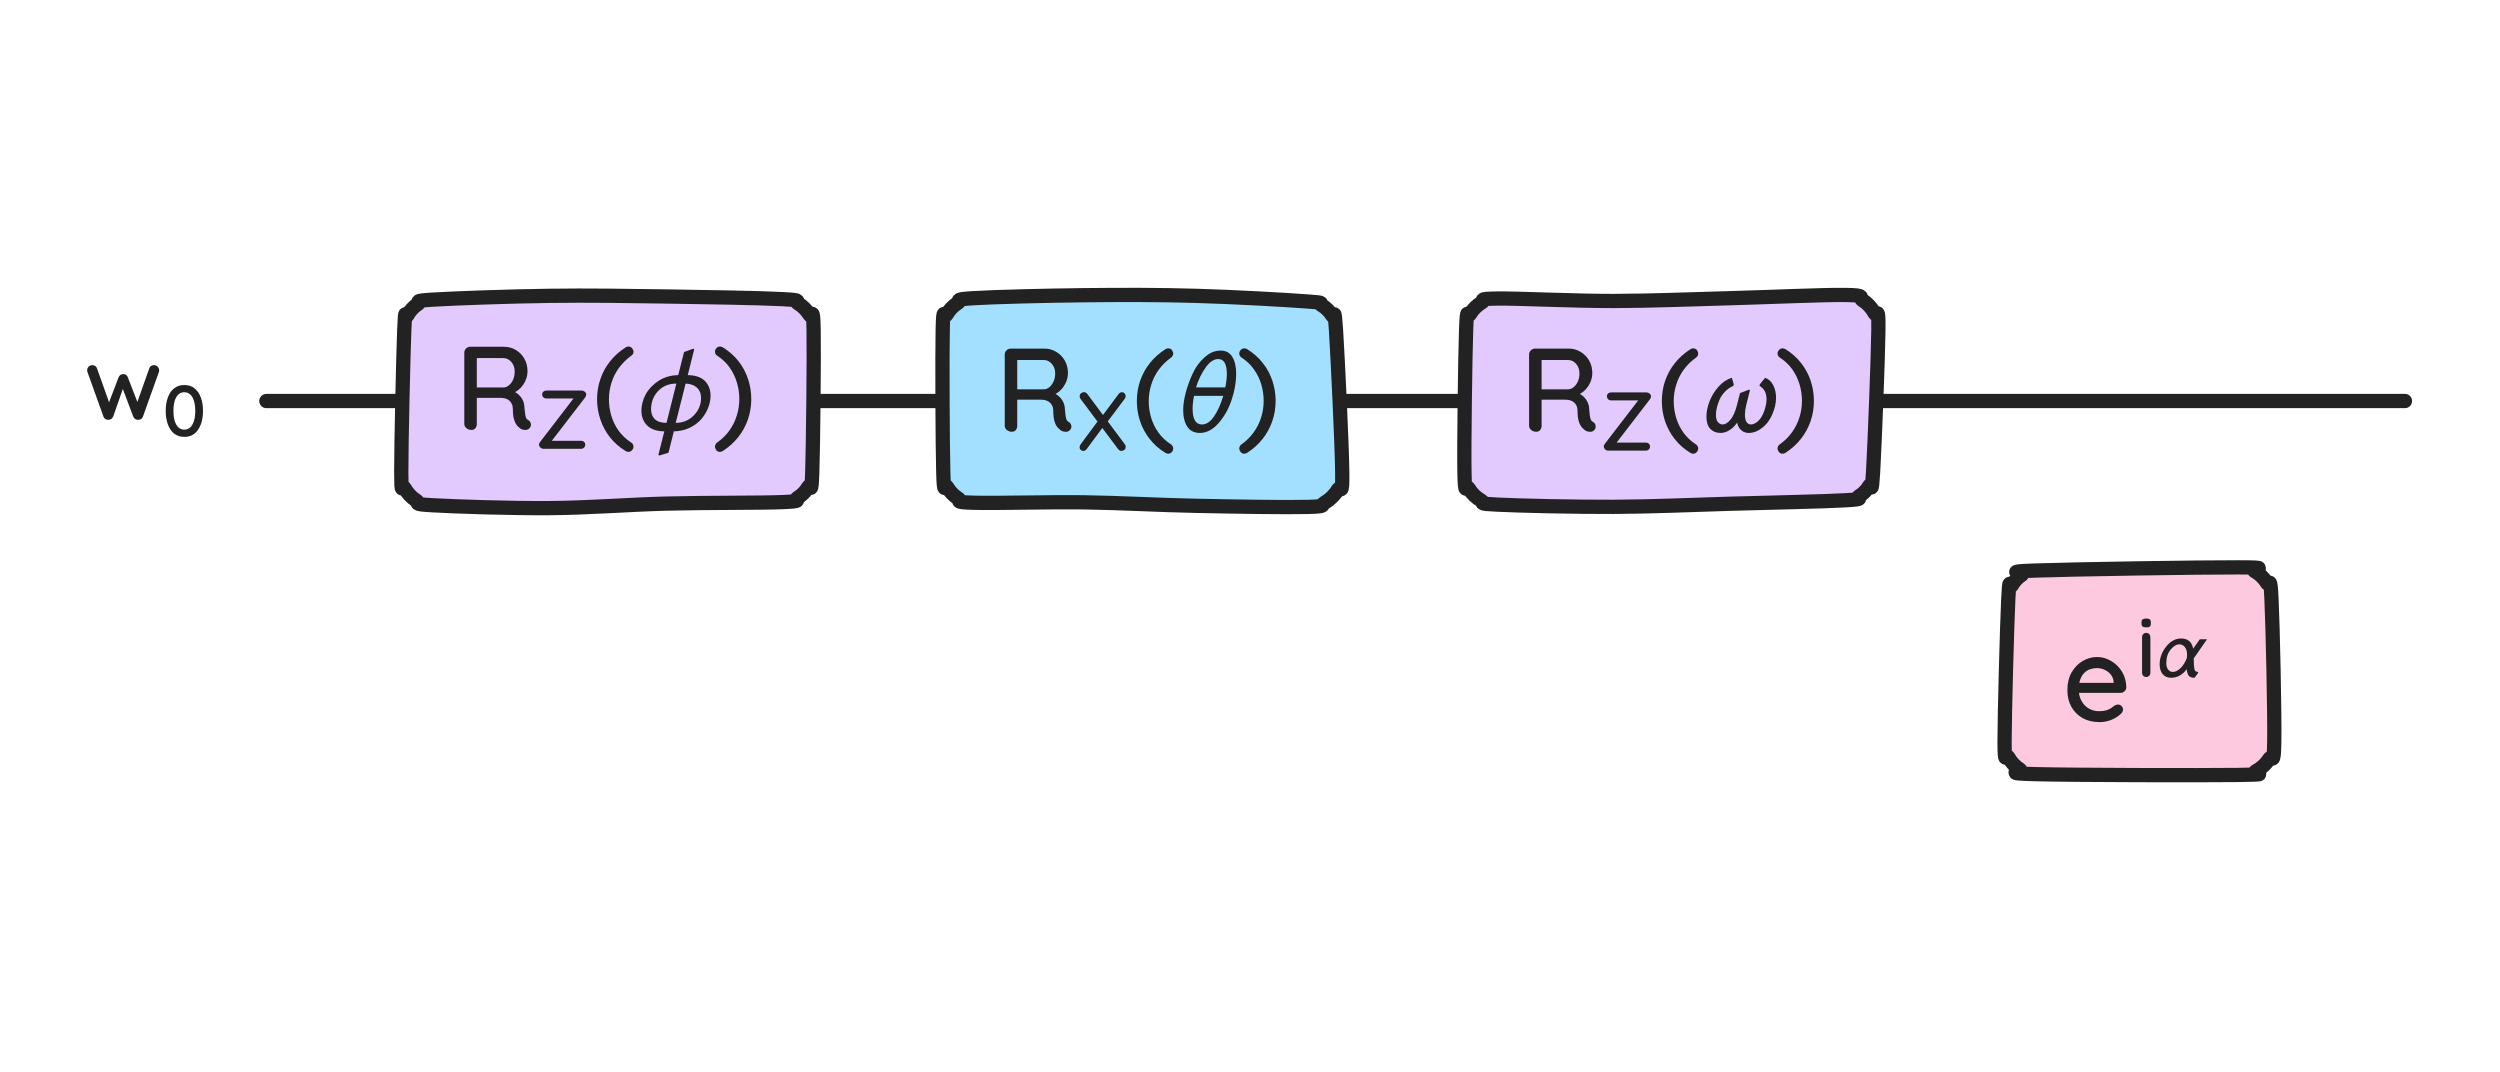
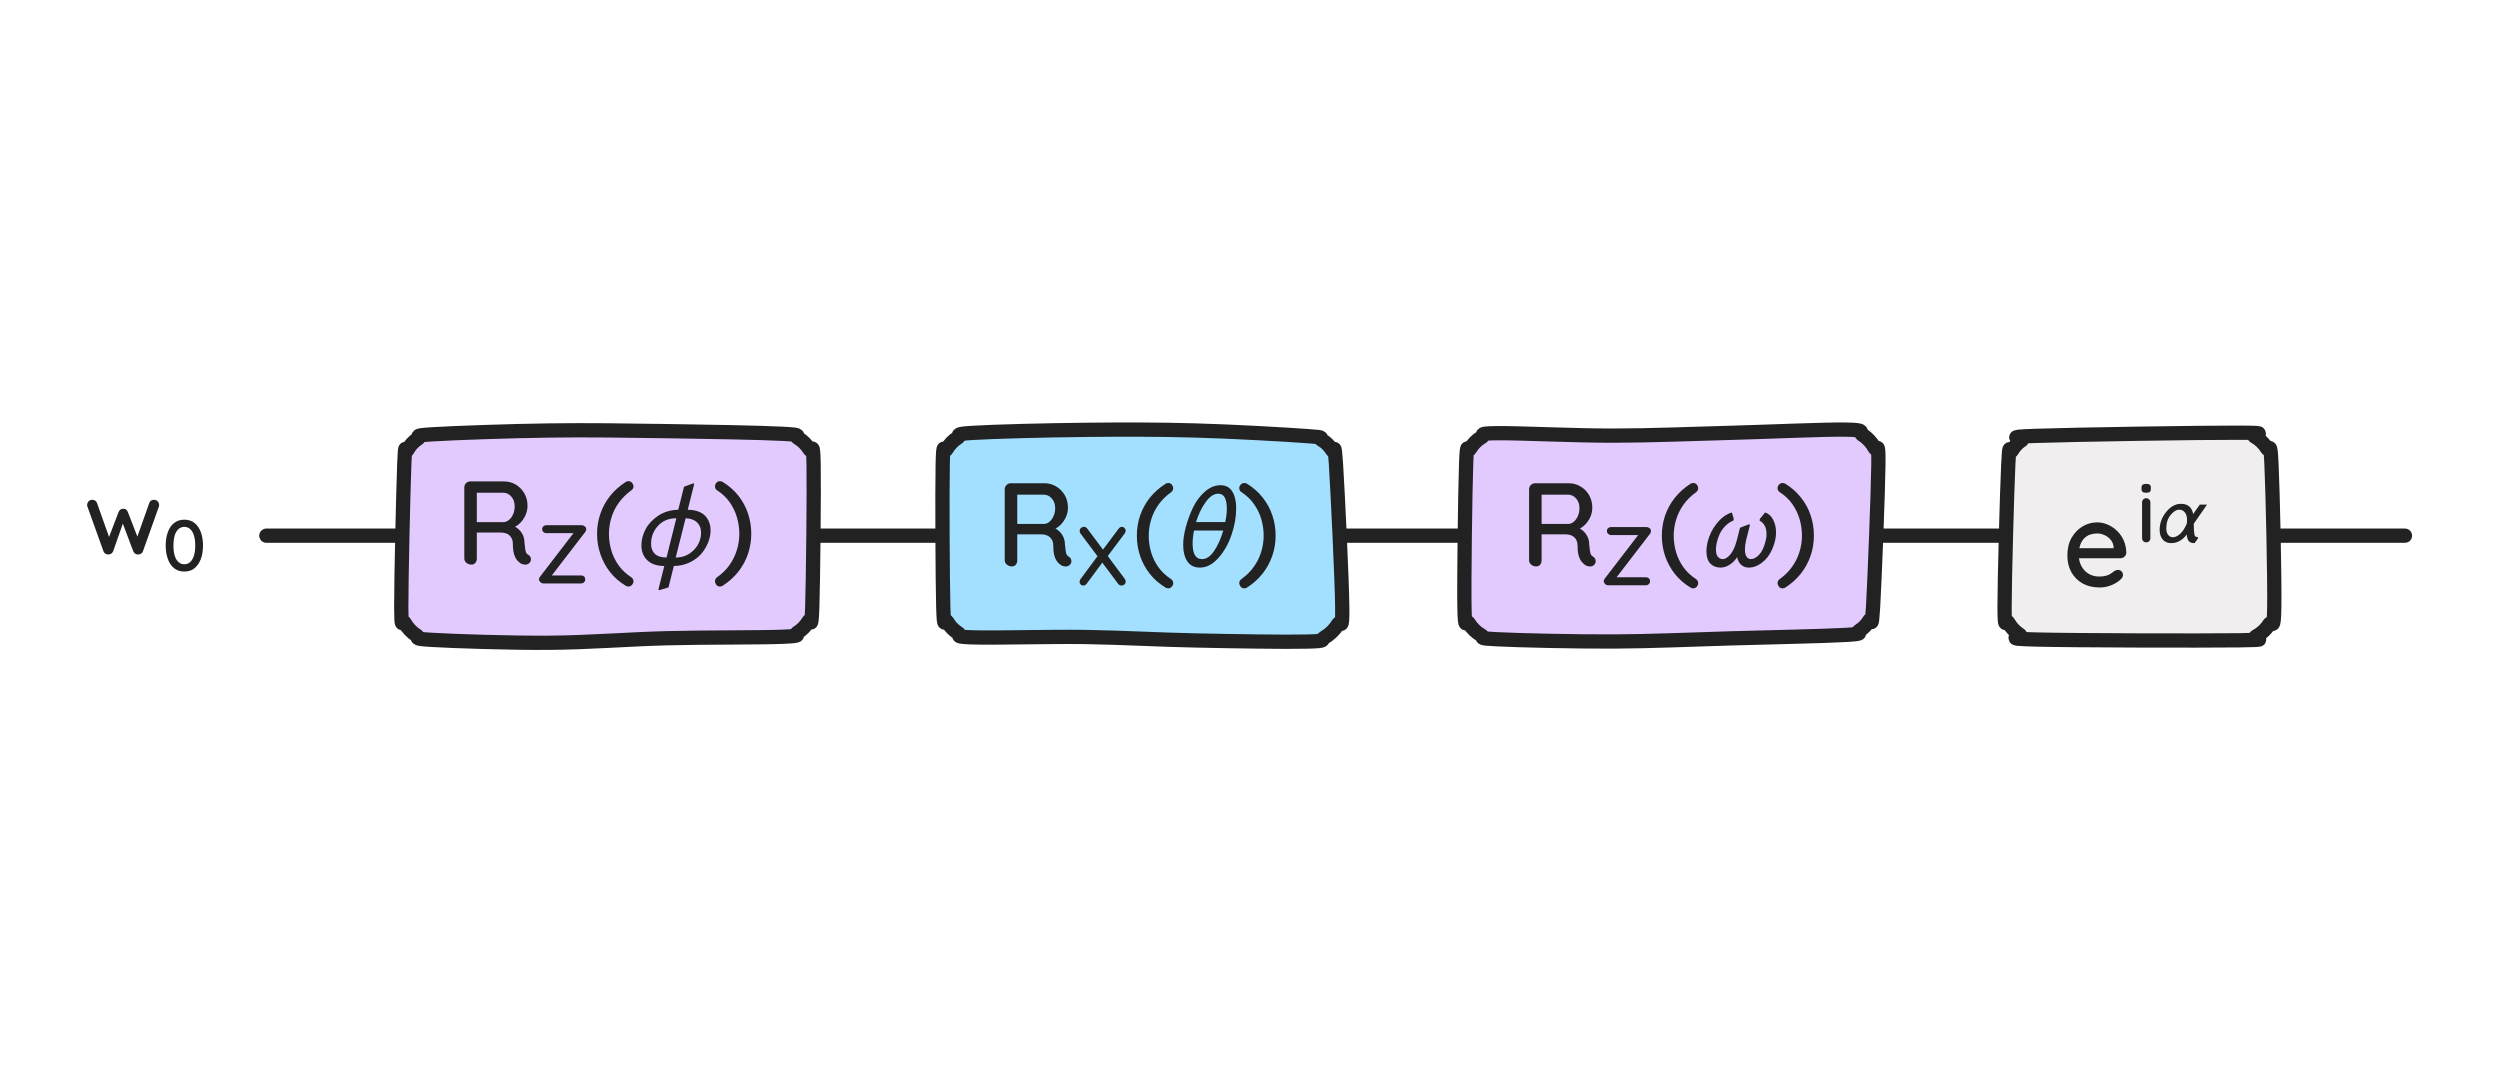
- <svg xmlns="http://www.w3.org/2000/svg" viewBox="-33.63 -50.63 315.63 135.27" width="315.63" height="135.27">
+ <svg xmlns="http://www.w3.org/2000/svg" viewBox="-33.63 -67.63 315.63 135.27" width="315.63" height="135.27">
  <g stroke-linecap="round" stroke-linejoin="round">
    <path d="M0,0C2.25,0 9,0 13.5,0C18,0 22.5,0 27,0C31.5,0 36,0 40.5,0C45,0 49.5,0 54,0C58.5,0 63,0 67.5,0C72,0 76.5,0 81,0C85.5,0 90,0 94.5,0C99,0 103.5,0 108,0C112.5,0 117,0 121.5,0C126,0 130.5,0 135,0C139.5,0 144,0 148.5,0C153,0 157.5,0 162,0C166.5,0 171,0 175.5,0C180,0 184.5,0 189,0C193.5,0 198,0 202.5,0C207,0 211.5,0 216,0C220.5,0 225,0 229.5,0C234,0 238.5,0 243,0C247.5,0 252,0 256.5,0C261,0 267.75,0 270,0" fill="none" stroke="#222222" stroke-width="1.8" />
    <path d="M67.14,-12.32C67.69,-12 68.22,-11.47 68.55,-10.92C68.87,-10.37 69.03,-12.32 69.09,-9C69.15,-5.68 69.03,5.69 68.92,9C68.8,12.31 68.72,10.31 68.42,10.84C68.11,11.38 67.61,11.9 67.08,12.22C66.55,12.54 67.99,12.64 65.22,12.76C62.46,12.88 55.4,12.82 50.48,12.95C45.57,13.08 40.65,13.49 35.74,13.52C30.82,13.56 23.79,13.32 20.99,13.16C18.19,13 19.52,12.92 18.93,12.57C18.35,12.21 17.8,11.62 17.48,11.03C17.16,10.43 17.04,12.34 17.03,9C17.02,5.66 17.28,-5.69 17.41,-9C17.55,-12.31 17.53,-10.29 17.82,-10.83C18.1,-11.37 18.59,-11.91 19.12,-12.24C19.65,-12.57 18.22,-12.62 20.99,-12.8C23.76,-12.97 30.82,-13.22 35.74,-13.28C40.65,-13.35 45.57,-13.27 50.48,-13.2C55.4,-13.13 62.45,-13.01 65.22,-12.86C68,-12.71 66.59,-12.64 67.14,-12.32Z" fill="#E2C9FE" stroke="#222222" stroke-width="1.8" />
    <path d="M133.22,-12.11C133.74,-11.82 134.24,-11.32 134.55,-10.8C134.85,-10.29 134.82,-12.3 135.04,-9C135.25,-5.7 135.8,5.63 135.83,9C135.87,12.37 135.63,10.58 135.26,11.22C134.89,11.85 134.27,12.46 133.63,12.82C132.99,13.18 134.13,13.3 131.42,13.37C128.71,13.44 122.04,13.33 117.36,13.23C112.67,13.14 107.98,12.86 103.29,12.79C98.6,12.73 91.88,12.93 89.22,12.84C86.56,12.76 87.87,12.61 87.33,12.29C86.78,11.96 86.28,11.43 85.97,10.88C85.65,10.33 85.56,12.31 85.46,9C85.37,5.69 85.32,-5.68 85.39,-9C85.46,-12.32 85.58,-10.36 85.89,-10.92C86.21,-11.49 86.72,-12.03 87.28,-12.37C87.83,-12.72 86.56,-12.82 89.22,-12.98C91.89,-13.15 98.6,-13.31 103.29,-13.36C107.98,-13.41 112.67,-13.42 117.36,-13.28C122.04,-13.15 128.78,-12.77 131.42,-12.57C134.07,-12.38 132.7,-12.41 133.22,-12.11Z" fill="#A3E0FF" stroke="#222222" stroke-width="1.8" />
    <path d="M201.53,-12.72C202.14,-12.34 202.7,-11.72 203.03,-11.1C203.36,-10.48 203.55,-12.35 203.52,-9C203.49,-5.65 203.04,5.71 202.85,9C202.65,12.29 202.65,10.22 202.36,10.72C202.07,11.22 201.61,11.7 201.11,12C200.62,12.3 202.11,12.37 199.38,12.53C196.65,12.69 189.61,12.83 184.73,12.97C179.84,13.11 174.96,13.34 170.08,13.36C165.19,13.38 158.21,13.22 155.42,13.08C152.64,12.95 153.96,12.9 153.36,12.56C152.76,12.23 152.18,11.67 151.83,11.07C151.48,10.48 151.32,12.35 151.26,9C151.2,5.65 151.35,-5.67 151.47,-9C151.59,-12.33 151.65,-10.41 151.98,-10.99C152.31,-11.56 152.86,-12.11 153.44,-12.44C154.01,-12.76 152.65,-12.9 155.42,-12.94C158.19,-12.97 165.19,-12.62 170.08,-12.63C174.96,-12.64 179.84,-12.85 184.73,-12.98C189.61,-13.11 196.58,-13.43 199.38,-13.39C202.18,-13.35 200.92,-13.1 201.53,-12.72Z" fill="#E2C9FE" stroke="#222222" stroke-width="1.8" />
-     <path d="M251.04,21.49C251.63,21.81 252.21,22.36 252.56,22.95C252.91,23.53 252.99,21.66 253.15,25C253.31,28.34 253.56,39.63 253.5,43C253.45,46.37 253.23,44.59 252.84,45.21C252.45,45.84 251.81,46.41 251.17,46.74C250.53,47.08 253.64,47.15 249.01,47.21C244.38,47.27 227.99,47.23 223.38,47.11C218.78,46.99 221.94,46.85 221.36,46.5C220.79,46.15 220.25,45.57 219.94,44.99C219.62,44.41 219.46,46.33 219.45,43C219.45,39.67 219.76,28.29 219.92,25C220.07,21.71 220.09,23.77 220.38,23.26C220.66,22.76 221.12,22.26 221.62,21.95C222.12,21.64 218.82,21.56 223.38,21.4C227.95,21.24 244.4,20.98 249.01,21C253.62,21.01 250.44,21.16 251.04,21.49Z" fill="#FDC9DE" stroke="#222222" stroke-width="1.8" />
+     <path d="M251.04,-12.51C251.63,-12.19 252.21,-11.64 252.56,-11.05C252.91,-10.47 252.99,-12.34 253.15,-9C253.31,-5.66 253.56,5.63 253.5,9C253.45,12.37 253.23,10.59 252.84,11.21C252.45,11.84 251.81,12.41 251.17,12.74C250.53,13.08 253.64,13.15 249.01,13.21C244.38,13.27 227.99,13.23 223.38,13.11C218.78,12.99 221.94,12.85 221.36,12.5C220.79,12.15 220.25,11.57 219.94,10.99C219.62,10.41 219.46,12.33 219.45,9C219.45,5.67 219.76,-5.71 219.92,-9C220.07,-12.29 220.09,-10.23 220.38,-10.74C220.66,-11.24 221.12,-11.74 221.62,-12.05C222.12,-12.36 218.82,-12.44 223.38,-12.6C227.95,-12.76 244.4,-13.02 249.01,-13C253.62,-12.99 250.44,-12.84 251.04,-12.51Z" fill="#F0EEEF" stroke="#222222" stroke-width="1.8" />
    <path d="M25.89,3.65Q25.53,3.65 25.26,3.43Q24.99,3.21 24.99,2.88L24.99,-6.09Q24.99,-6.42 25.22,-6.64Q25.44,-6.85 25.76,-6.85L29.99,-6.85Q30.8,-6.85 31.47,-6.46Q32.15,-6.06 32.56,-5.36Q32.97,-4.67 32.97,-3.77Q32.97,-3.17 32.73,-2.62Q32.49,-2.07 32.09,-1.65Q31.68,-1.23 31.17,-1.02L31.01,-1.3Q31.47,-1.14 31.82,-0.83Q32.17,-0.52 32.37,-0.11Q32.57,0.3 32.58,0.83Q32.63,1.29 32.67,1.6Q32.7,1.91 32.78,2.1Q32.85,2.3 33.05,2.4Q33.32,2.55 33.39,2.85Q33.45,3.15 33.26,3.39Q33.12,3.57 32.92,3.62Q32.72,3.68 32.51,3.64Q32.3,3.6 32.15,3.53Q31.91,3.38 31.66,3.1Q31.42,2.82 31.27,2.33Q31.12,1.83 31.12,1.02Q31.12,0.65 30.99,0.38Q30.87,0.11 30.66,-0.07Q30.45,-0.24 30.17,-0.32Q29.88,-0.4 29.54,-0.4L26.36,-0.4L26.57,-0.7L26.57,2.88Q26.57,3.21 26.39,3.43Q26.21,3.65 25.89,3.65ZM26.37,-1.71L29.96,-1.71Q30.3,-1.72 30.63,-1.99Q30.95,-2.25 31.15,-2.7Q31.35,-3.15 31.35,-3.72Q31.35,-4.44 30.93,-4.93Q30.5,-5.42 29.92,-5.42L26.4,-5.42L26.57,-5.8L26.57,-1.39L26.37,-1.71ZM39.81,-1.32Q40.01,-1.32 40.19,-1.18Q40.38,-1.04 40.38,-0.81Q40.38,-0.64 40.26,-0.47L35.99,5.08L35.89,5.02L39.74,5.02Q39.96,5.02 40.11,5.16Q40.26,5.29 40.26,5.52Q40.26,5.73 40.11,5.88Q39.96,6.03 39.74,6.03L34.98,6.03Q34.75,6.03 34.59,5.86Q34.42,5.7 34.42,5.5Q34.42,5.33 34.55,5.18L38.82,-0.38L38.91,-0.32L35.35,-0.32Q35.13,-0.32 34.98,-0.46Q34.82,-0.6 34.82,-0.83Q34.82,-1.05 34.98,-1.19Q35.13,-1.32 35.35,-1.32L39.81,-1.32ZM45.71,6.42Q45.52,6.42 45.37,6.32Q44.18,5.6 43.38,4.58Q42.58,3.56 42.17,2.33Q41.75,1.1 41.75,-0.22Q41.75,-1.56 42.17,-2.77Q42.58,-3.99 43.39,-5.01Q44.2,-6.03 45.37,-6.78Q45.52,-6.88 45.71,-6.88Q46.01,-6.88 46.18,-6.66Q46.35,-6.43 46.35,-6.22Q46.35,-5.92 46.07,-5.72Q45.15,-5.05 44.51,-4.18Q43.88,-3.32 43.57,-2.3Q43.25,-1.29 43.25,-0.22Q43.25,0.84 43.55,1.86Q43.85,2.88 44.48,3.76Q45.11,4.63 46.07,5.25Q46.35,5.45 46.35,5.78Q46.35,6 46.16,6.21Q45.98,6.42 45.71,6.42ZM54.01,-6.51L53.2,-3.27Q54.65,-3.25 55.37,-2.53Q56.08,-1.8 56.08,-0.67Q56.08,0.11 55.76,0.89Q55.45,1.67 54.87,2.33Q54.29,2.98 53.4,3.4Q52.51,3.81 51.44,3.83L50.77,6.53L49.62,6.88L49.49,6.81L50.24,3.83Q48.79,3.81 48.07,3.08Q47.35,2.36 47.35,1.23Q47.35,0.17 47.89,-0.84Q48.43,-1.84 49.52,-2.55Q50.62,-3.25 52,-3.27L52.73,-6.18L53.93,-6.62L54.01,-6.51ZM52.93,-2.2L51.68,2.76Q53.05,2.75 53.96,1.82Q54.88,0.88 54.88,-0.4Q54.88,-1.2 54.36,-1.69Q53.84,-2.17 52.93,-2.2ZM50.52,2.76L51.76,-2.2Q50.33,-2.2 49.45,-1.25Q48.57,-0.3 48.57,1.03Q48.57,1.83 49.04,2.29Q49.52,2.75 50.52,2.76ZM57.26,6.42Q56.96,6.42 56.8,6.2Q56.64,5.97 56.64,5.76Q56.64,5.45 56.9,5.25Q57.84,4.59 58.46,3.72Q59.08,2.85 59.39,1.84Q59.71,0.83 59.71,-0.24Q59.71,-1.3 59.41,-2.32Q59.11,-3.34 58.49,-4.23Q57.86,-5.12 56.9,-5.73Q56.64,-5.91 56.64,-6.24Q56.64,-6.47 56.81,-6.67Q56.99,-6.88 57.26,-6.88Q57.44,-6.88 57.61,-6.79Q58.79,-6.06 59.6,-5.04Q60.4,-4.02 60.81,-2.79Q61.22,-1.56 61.22,-0.24Q61.22,1.08 60.8,2.31Q60.39,3.53 59.58,4.55Q58.78,5.57 57.61,6.32Q57.46,6.42 57.26,6.42Z" fill="#222222" stroke="none" />
    <path d="M94.12,3.88Q93.77,3.88 93.49,3.66Q93.22,3.44 93.22,3.11L93.22,-5.86Q93.22,-6.19 93.45,-6.4Q93.67,-6.62 93.99,-6.62L98.22,-6.62Q99.03,-6.62 99.7,-6.22Q100.38,-5.83 100.79,-5.13Q101.2,-4.43 101.2,-3.53Q101.2,-2.93 100.96,-2.38Q100.72,-1.84 100.32,-1.42Q99.92,-1 99.4,-0.79L99.24,-1.07Q99.7,-0.91 100.05,-0.6Q100.4,-0.29 100.6,0.12Q100.8,0.53 100.82,1.06Q100.86,1.52 100.9,1.83Q100.94,2.14 101.01,2.33Q101.09,2.53 101.28,2.63Q101.55,2.78 101.62,3.08Q101.69,3.38 101.49,3.62Q101.35,3.8 101.15,3.86Q100.95,3.91 100.74,3.87Q100.53,3.83 100.38,3.76Q100.14,3.61 99.89,3.33Q99.65,3.05 99.5,2.56Q99.35,2.06 99.35,1.25Q99.35,0.88 99.22,0.61Q99.1,0.34 98.89,0.17Q98.69,-0.01 98.4,-0.09Q98.12,-0.17 97.77,-0.17L94.59,-0.17L94.8,-0.47L94.8,3.11Q94.8,3.44 94.62,3.66Q94.44,3.88 94.12,3.88ZM94.6,-1.48L98.19,-1.48Q98.54,-1.49 98.86,-1.75Q99.18,-2.02 99.38,-2.47Q99.59,-2.92 99.59,-3.49Q99.59,-4.21 99.16,-4.7Q98.73,-5.18 98.15,-5.18L94.64,-5.18L94.8,-5.57L94.8,-1.16L94.6,-1.48ZM108,-1.11Q108.21,-1.11 108.35,-0.96Q108.49,-0.81 108.49,-0.63Q108.49,-0.46 108.38,-0.3L106.17,2.65L105.58,1.82L107.58,-0.86Q107.76,-1.11 108,-1.11ZM103.21,-1.12Q103.46,-1.12 103.64,-0.9L108.38,5.46Q108.49,5.6 108.49,5.78Q108.49,6.03 108.32,6.17Q108.14,6.3 107.96,6.3Q107.71,6.3 107.54,6.08L102.79,-0.27Q102.68,-0.42 102.68,-0.59Q102.68,-0.82 102.84,-0.97Q103.01,-1.12 103.21,-1.12ZM103.14,6.3Q102.94,6.3 102.8,6.16Q102.67,6.02 102.67,5.84Q102.67,5.66 102.79,5.48L105.02,2.47L105.6,3.32L103.57,6.06Q103.4,6.3 103.14,6.3ZM113.86,6.65Q113.67,6.65 113.52,6.55Q112.33,5.83 111.53,4.81Q110.73,3.79 110.31,2.56Q109.9,1.33 109.9,0.01Q109.9,-1.33 110.31,-2.54Q110.73,-3.76 111.53,-4.78Q112.35,-5.8 113.52,-6.55Q113.67,-6.65 113.86,-6.65Q114.16,-6.65 114.33,-6.43Q114.49,-6.2 114.49,-5.99Q114.49,-5.69 114.22,-5.48Q113.29,-4.82 112.66,-3.95Q112.03,-3.08 111.72,-2.07Q111.4,-1.06 111.4,0.01Q111.4,1.07 111.7,2.09Q112,3.11 112.63,3.99Q113.26,4.87 114.22,5.48Q114.49,5.68 114.49,6.01Q114.49,6.23 114.31,6.44Q114.13,6.65 113.86,6.65ZM122.44,-3.47Q122.44,-1.82 121.85,-0.1Q121.26,1.63 120.18,2.83Q119.1,4.03 117.87,4.03Q116.79,4.03 116.27,3.24Q115.75,2.45 115.75,1.12Q115.75,0.19 116.07,-1.05Q116.4,-2.29 116.96,-3.49Q117.52,-4.7 118.46,-5.53Q119.4,-6.37 120.46,-6.37Q121.48,-6.37 121.96,-5.56Q122.44,-4.76 122.44,-3.47ZM117.37,-1.72L121.06,-1.72Q121.26,-2.65 121.26,-3.4Q121.26,-5.3 120.18,-5.3Q119.35,-5.3 118.59,-4.24Q117.82,-3.17 117.37,-1.72ZM120.81,-0.65L117.12,-0.65Q116.94,0.23 116.94,0.98Q116.94,2.96 118.12,2.96Q118.95,2.96 119.64,1.95Q120.34,0.94 120.81,-0.65ZM123.46,6.65Q123.16,6.65 123,6.43Q122.83,6.2 122.83,5.99Q122.83,5.68 123.1,5.48Q124.03,4.82 124.65,3.95Q125.28,3.08 125.59,2.07Q125.91,1.06 125.91,-0.01Q125.91,-1.07 125.61,-2.09Q125.31,-3.11 124.68,-4Q124.06,-4.88 123.1,-5.5Q122.83,-5.68 122.83,-6.01Q122.83,-6.23 123.01,-6.44Q123.19,-6.65 123.46,-6.65Q123.64,-6.65 123.81,-6.56Q124.99,-5.83 125.79,-4.81Q126.6,-3.79 127.01,-2.56Q127.42,-1.33 127.42,-0.01Q127.42,1.31 127,2.54Q126.58,3.76 125.78,4.78Q124.98,5.8 123.81,6.55Q123.66,6.65 123.46,6.65Z" fill="#222222" stroke="none" />
    <path d="M160.32,3.88Q159.96,3.88 159.69,3.66Q159.42,3.44 159.42,3.11L159.42,-5.86Q159.42,-6.19 159.65,-6.4Q159.87,-6.62 160.19,-6.62L164.42,-6.62Q165.23,-6.62 165.9,-6.22Q166.58,-5.83 166.99,-5.13Q167.4,-4.43 167.4,-3.53Q167.4,-2.93 167.16,-2.38Q166.92,-1.84 166.52,-1.42Q166.11,-1 165.6,-0.79L165.44,-1.07Q165.9,-0.91 166.25,-0.6Q166.59,-0.29 166.79,0.12Q167,0.53 167.01,1.06Q167.06,1.52 167.09,1.83Q167.13,2.14 167.21,2.33Q167.28,2.53 167.48,2.63Q167.75,2.78 167.81,3.08Q167.88,3.38 167.69,3.62Q167.55,3.8 167.35,3.86Q167.15,3.91 166.94,3.87Q166.73,3.83 166.58,3.76Q166.34,3.61 166.09,3.33Q165.84,3.05 165.69,2.56Q165.54,2.06 165.54,1.25Q165.54,0.88 165.42,0.61Q165.3,0.34 165.09,0.17Q164.88,-0.01 164.6,-0.09Q164.31,-0.17 163.97,-0.17L160.79,-0.17L161,-0.47L161,3.11Q161,3.44 160.82,3.66Q160.64,3.88 160.32,3.88ZM160.8,-1.48L164.39,-1.48Q164.73,-1.49 165.05,-1.75Q165.38,-2.02 165.58,-2.47Q165.78,-2.92 165.78,-3.49Q165.78,-4.21 165.35,-4.7Q164.93,-5.18 164.34,-5.18L160.83,-5.18L161,-5.57L161,-1.16L160.8,-1.48ZM174.24,-1.09Q174.44,-1.09 174.62,-0.95Q174.81,-0.81 174.81,-0.58Q174.81,-0.41 174.69,-0.24L170.42,5.31L170.32,5.25L174.17,5.25Q174.39,5.25 174.54,5.39Q174.69,5.52 174.69,5.75Q174.69,5.96 174.54,6.11Q174.39,6.26 174.17,6.26L169.41,6.26Q169.18,6.26 169.01,6.1Q168.85,5.93 168.85,5.73Q168.85,5.57 168.98,5.41L173.25,-0.15L173.34,-0.08L169.78,-0.08Q169.56,-0.08 169.4,-0.23Q169.25,-0.37 169.25,-0.6Q169.25,-0.82 169.4,-0.96Q169.56,-1.09 169.78,-1.09L174.24,-1.09ZM180.14,6.65Q179.95,6.65 179.8,6.55Q178.61,5.83 177.81,4.81Q177.01,3.79 176.59,2.56Q176.18,1.33 176.18,0.01Q176.18,-1.33 176.59,-2.54Q177.01,-3.76 177.82,-4.78Q178.63,-5.8 179.8,-6.55Q179.95,-6.65 180.14,-6.65Q180.44,-6.65 180.61,-6.43Q180.77,-6.2 180.77,-5.99Q180.77,-5.69 180.5,-5.48Q179.57,-4.82 178.94,-3.95Q178.31,-3.08 178,-2.07Q177.68,-1.06 177.68,0.01Q177.68,1.07 177.98,2.09Q178.28,3.11 178.91,3.99Q179.54,4.87 180.5,5.48Q180.77,5.68 180.77,6.01Q180.77,6.23 180.59,6.44Q180.41,6.65 180.14,6.65ZM188.56,-2.12L189.22,-2.93Q189.88,-2.71 190.24,-2Q190.6,-1.3 190.6,-0.4Q190.6,0.08 190.48,0.61Q190.07,2.27 189.12,3.15Q188.17,4.03 187.15,4.03Q186.59,4.03 186.2,3.68Q185.81,3.34 185.69,2.72Q185.27,3.34 184.72,3.68Q184.16,4.03 183.61,4.03Q182.8,4.03 182.3,3.52Q181.81,3.01 181.81,1.96Q181.81,1.07 182.19,0.07Q182.57,-0.94 183.33,-1.8Q184.09,-2.66 185.02,-2.93L185.26,-2.12L185.21,-1.91Q184.61,-1.66 184.15,-1.18Q183.7,-0.7 183.46,-0.16Q183.23,0.38 183.12,0.86Q183.01,1.34 183.01,1.75Q183.01,2.38 183.26,2.67Q183.52,2.96 183.88,2.96Q184.33,2.96 184.84,2.36Q185.35,1.75 185.66,0.53L186.05,-1L187.22,-1.45L187.3,-1.34L186.83,0.53Q186.67,1.19 186.67,1.73Q186.67,2.35 186.88,2.66Q187.1,2.96 187.42,2.96Q187.93,2.96 188.45,2.42Q188.98,1.88 189.28,0.68Q189.4,0.23 189.4,-0.2Q189.4,-1.42 188.51,-1.91L188.56,-2.12ZM191.42,6.65Q191.12,6.65 190.96,6.43Q190.79,6.2 190.79,5.99Q190.79,5.68 191.06,5.48Q191.99,4.82 192.61,3.95Q193.24,3.08 193.55,2.07Q193.87,1.06 193.87,-0.01Q193.87,-1.07 193.57,-2.09Q193.27,-3.11 192.65,-4Q192.02,-4.88 191.06,-5.5Q190.79,-5.68 190.79,-6.01Q190.79,-6.23 190.97,-6.44Q191.15,-6.65 191.42,-6.65Q191.6,-6.65 191.77,-6.56Q192.95,-5.83 193.75,-4.81Q194.56,-3.79 194.97,-2.56Q195.38,-1.33 195.38,-0.01Q195.38,1.31 194.96,2.54Q194.54,3.76 193.74,4.78Q192.94,5.8 191.77,6.55Q191.62,6.65 191.42,6.65Z" fill="#222222" stroke="none" />
-     <path d="M231.46,40.54Q230.22,40.54 229.3,40.03Q228.39,39.51 227.88,38.6Q227.38,37.69 227.38,36.52Q227.38,35.2 227.91,34.27Q228.45,33.33 229.3,32.83Q230.16,32.32 231.12,32.32Q231.85,32.32 232.51,32.62Q233.17,32.91 233.69,33.43Q234.21,33.94 234.51,34.64Q234.81,35.34 234.82,36.16Q234.81,36.46 234.58,36.66Q234.36,36.85 234.06,36.85L228.22,36.85L227.86,35.58L233.5,35.58L233.22,35.85L233.22,35.47Q233.19,34.95 232.87,34.55Q232.56,34.15 232.09,33.94Q231.63,33.72 231.12,33.72Q230.67,33.72 230.26,33.86Q229.84,34 229.52,34.32Q229.2,34.63 229.01,35.15Q228.82,35.67 228.82,36.43Q228.82,37.26 229.17,37.87Q229.51,38.49 230.1,38.83Q230.68,39.16 231.39,39.16Q231.94,39.16 232.3,39.05Q232.66,38.94 232.9,38.77Q233.14,38.61 233.32,38.46Q233.55,38.32 233.77,38.32Q234.04,38.32 234.22,38.51Q234.4,38.7 234.4,38.95Q234.4,39.28 234.07,39.55Q233.67,39.94 232.96,40.24Q232.24,40.54 231.46,40.54ZM237.86,34.3Q237.86,34.53 237.71,34.69Q237.56,34.84 237.33,34.84Q237.11,34.84 236.96,34.69Q236.81,34.53 236.81,34.3L236.81,29.81Q236.81,29.58 236.96,29.43Q237.11,29.27 237.33,29.27Q237.56,29.27 237.71,29.43Q237.86,29.58 237.86,29.81L237.86,34.3ZM237.32,28.58Q237.02,28.58 236.88,28.47Q236.74,28.36 236.74,28.1L236.74,27.93Q236.74,27.67 236.89,27.56Q237.04,27.46 237.33,27.46Q237.65,27.46 237.78,27.57Q237.92,27.68 237.92,27.93L237.92,28.1Q237.92,28.37 237.78,28.48Q237.64,28.58 237.32,28.58ZM245.01,30.08L243.33,32.5Q243.35,33.56 243.43,33.9Q243.5,34.2 243.9,34.2L243.86,34.36L243.44,34.94Q242.89,34.94 242.69,34.67Q242.49,34.39 242.45,33.86Q241.63,34.94 240.48,34.94Q239.81,34.94 239.42,34.49Q239.03,34.03 239.03,33.26Q239.03,32.03 239.85,31.01Q240.67,29.98 241.73,29.98Q243.03,29.98 243.26,31.27L244.1,30.08L245.01,30.08ZM242.49,32.02Q242.49,31.4 242.21,31.06Q241.93,30.72 241.51,30.72Q240.96,30.72 240.42,31.38Q239.87,32.03 239.87,33.1Q239.87,33.61 240.1,33.9Q240.33,34.2 240.7,34.2Q241.14,34.2 241.62,33.77Q242.1,33.34 242.45,32.49Q242.49,32.27 242.49,32.02Z" fill="#222222" stroke="none" />
+     <path d="M231.46,6.54Q230.22,6.54 229.3,6.03Q228.39,5.51 227.88,4.6Q227.38,3.69 227.38,2.52Q227.38,1.2 227.91,0.27Q228.45,-0.67 229.3,-1.17Q230.16,-1.68 231.12,-1.68Q231.85,-1.68 232.51,-1.38Q233.17,-1.09 233.69,-0.57Q234.21,-0.06 234.51,0.64Q234.81,1.34 234.82,2.16Q234.81,2.46 234.58,2.66Q234.36,2.85 234.06,2.85L228.22,2.85L227.86,1.58L233.5,1.58L233.22,1.85L233.22,1.47Q233.19,0.95 232.87,0.55Q232.56,0.15 232.09,-0.06Q231.63,-0.28 231.12,-0.28Q230.67,-0.28 230.26,-0.14Q229.84,0 229.52,0.32Q229.2,0.63 229.01,1.15Q228.82,1.67 228.82,2.43Q228.82,3.26 229.17,3.87Q229.51,4.49 230.1,4.83Q230.68,5.16 231.39,5.16Q231.94,5.16 232.3,5.05Q232.66,4.94 232.9,4.77Q233.14,4.61 233.32,4.46Q233.55,4.32 233.77,4.32Q234.04,4.32 234.22,4.51Q234.4,4.7 234.4,4.95Q234.4,5.28 234.07,5.55Q233.67,5.94 232.96,6.24Q232.24,6.54 231.46,6.54ZM237.86,0.3Q237.86,0.53 237.71,0.69Q237.56,0.84 237.33,0.84Q237.11,0.84 236.96,0.69Q236.81,0.53 236.81,0.3L236.81,-4.19Q236.81,-4.42 236.96,-4.57Q237.11,-4.73 237.33,-4.73Q237.56,-4.73 237.71,-4.57Q237.86,-4.42 237.86,-4.19L237.86,0.3ZM237.32,-5.42Q237.02,-5.42 236.88,-5.53Q236.74,-5.64 236.74,-5.9L236.74,-6.07Q236.74,-6.33 236.89,-6.44Q237.04,-6.54 237.33,-6.54Q237.65,-6.54 237.78,-6.43Q237.92,-6.32 237.92,-6.07L237.92,-5.9Q237.92,-5.63 237.78,-5.52Q237.64,-5.42 237.32,-5.42ZM245.01,-3.92L243.33,-1.5Q243.35,-0.44 243.43,-0.1Q243.5,0.2 243.9,0.2L243.86,0.36L243.44,0.94Q242.89,0.94 242.69,0.67Q242.49,0.39 242.45,-0.14Q241.63,0.94 240.48,0.94Q239.81,0.94 239.42,0.49Q239.03,0.03 239.03,-0.74Q239.03,-1.97 239.85,-2.99Q240.67,-4.02 241.73,-4.02Q243.03,-4.02 243.26,-2.73L244.1,-3.92L245.01,-3.92ZM242.49,-1.98Q242.49,-2.6 242.21,-2.94Q241.93,-3.28 241.51,-3.28Q240.96,-3.28 240.42,-2.62Q239.87,-1.97 239.87,-0.9Q239.87,-0.39 240.1,-0.1Q240.33,0.2 240.7,0.2Q241.14,0.2 241.62,-0.23Q242.1,-0.66 242.45,-1.51Q242.49,-1.73 242.49,-1.98Z" fill="#222222" stroke="none" />
    <path d="M-14.16,-4.53Q-13.92,-4.53 -13.73,-4.34Q-13.54,-4.15 -13.54,-3.85Q-13.54,-3.79 -13.55,-3.72Q-13.56,-3.66 -13.59,-3.61L-15.58,1.96Q-15.66,2.18 -15.85,2.29Q-16.05,2.4 -16.26,2.37Q-16.63,2.35 -16.81,1.96L-18.28,-1.94L-17.98,-1.92L-19.34,1.96Q-19.52,2.35 -19.9,2.37Q-20.09,2.4 -20.29,2.29Q-20.49,2.18 -20.57,1.96L-22.57,-3.61Q-22.63,-3.72 -22.63,-3.85Q-22.63,-4.13 -22.45,-4.33Q-22.27,-4.53 -21.98,-4.53Q-21.77,-4.53 -21.61,-4.42Q-21.44,-4.32 -21.38,-4.11L-19.71,0.58L-20.01,0.55L-18.66,-2.99Q-18.49,-3.4 -18.06,-3.4Q-17.83,-3.4 -17.7,-3.29Q-17.57,-3.19 -17.49,-2.99L-16.11,0.57L-16.46,0.61L-14.79,-4.11Q-14.66,-4.53 -14.16,-4.53ZM-10.36,4.53Q-11.12,4.53 -11.65,4.11Q-12.18,3.68 -12.44,2.94Q-12.71,2.2 -12.71,1.25Q-12.71,0.3 -12.44,-0.44Q-12.18,-1.19 -11.65,-1.6Q-11.12,-2.02 -10.36,-2.02Q-9.59,-2.02 -9.07,-1.6Q-8.55,-1.19 -8.27,-0.44Q-8,0.3 -8,1.25Q-8,2.2 -8.27,2.94Q-8.55,3.68 -9.07,4.11Q-9.59,4.53 -10.36,4.53ZM-10.36,3.61Q-9.93,3.61 -9.63,3.34Q-9.32,3.06 -9.15,2.54Q-8.98,2.01 -8.98,1.25Q-8.98,0.49 -9.15,-0.04Q-9.32,-0.57 -9.63,-0.84Q-9.93,-1.11 -10.36,-1.11Q-10.78,-1.11 -11.09,-0.84Q-11.4,-0.57 -11.57,-0.04Q-11.73,0.49 -11.73,1.25Q-11.73,2.01 -11.57,2.54Q-11.4,3.06 -11.09,3.34Q-10.78,3.61 -10.36,3.61Z" fill="#222222" stroke="none" />
  </g>
</svg>
